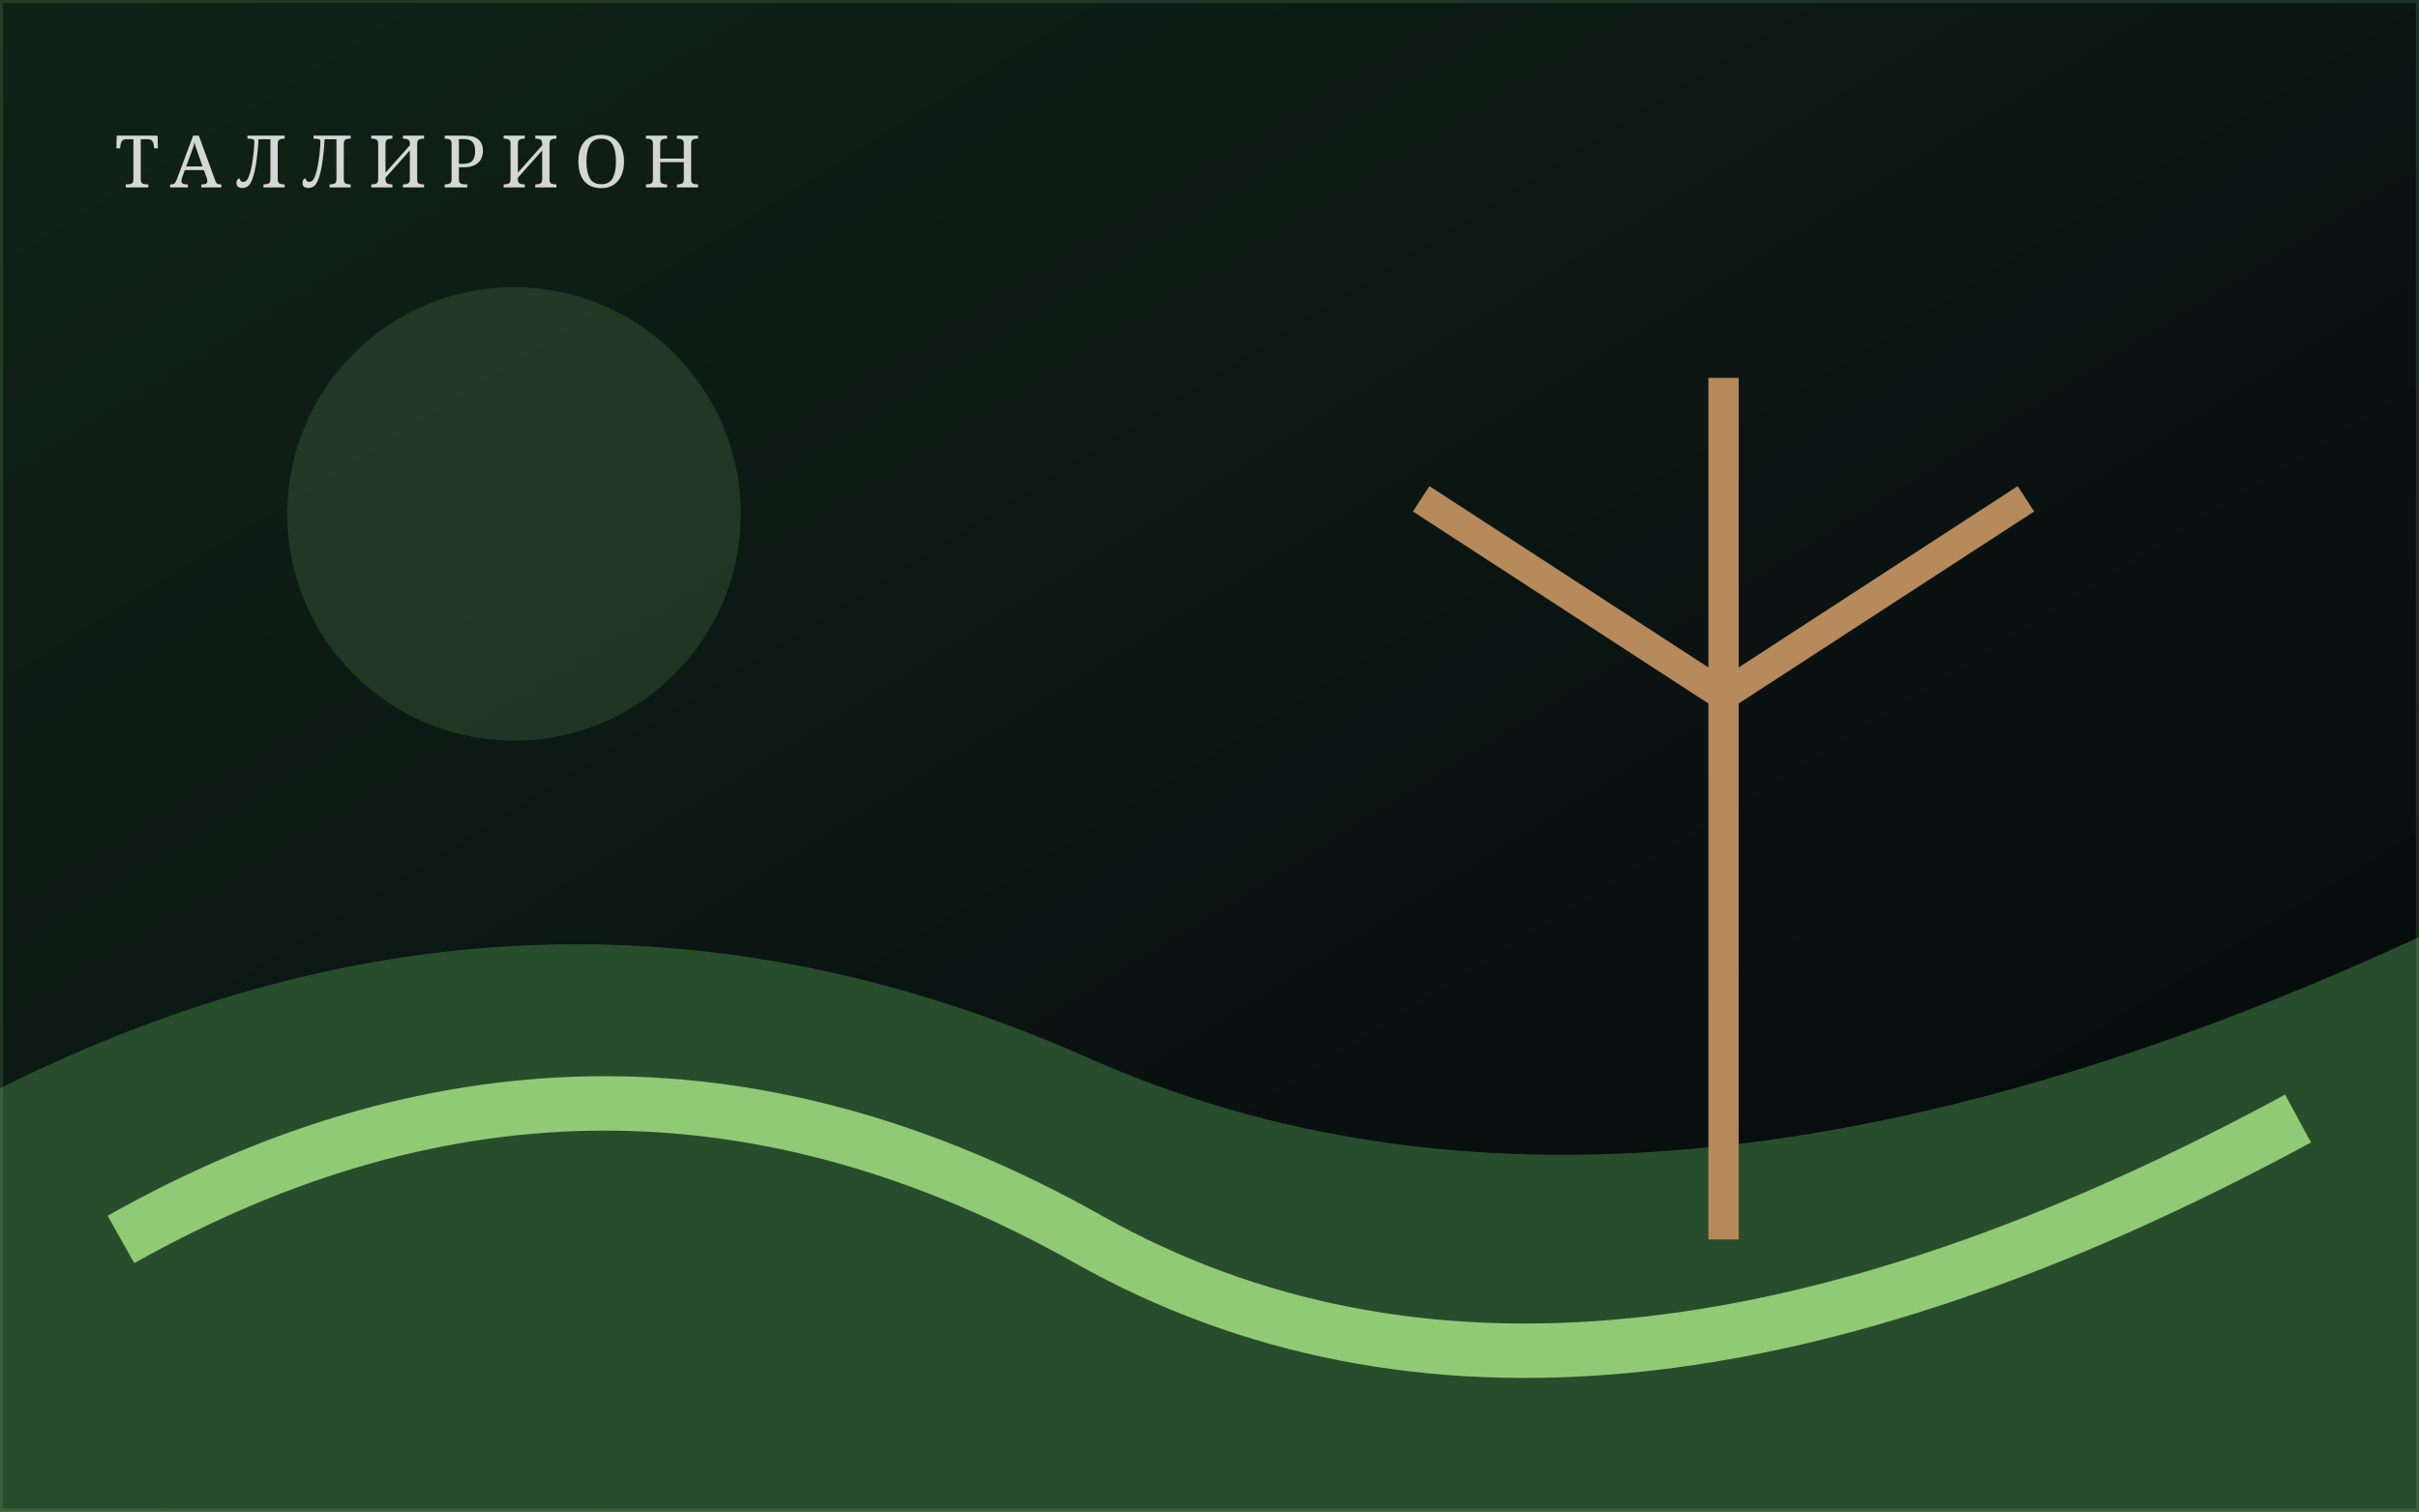
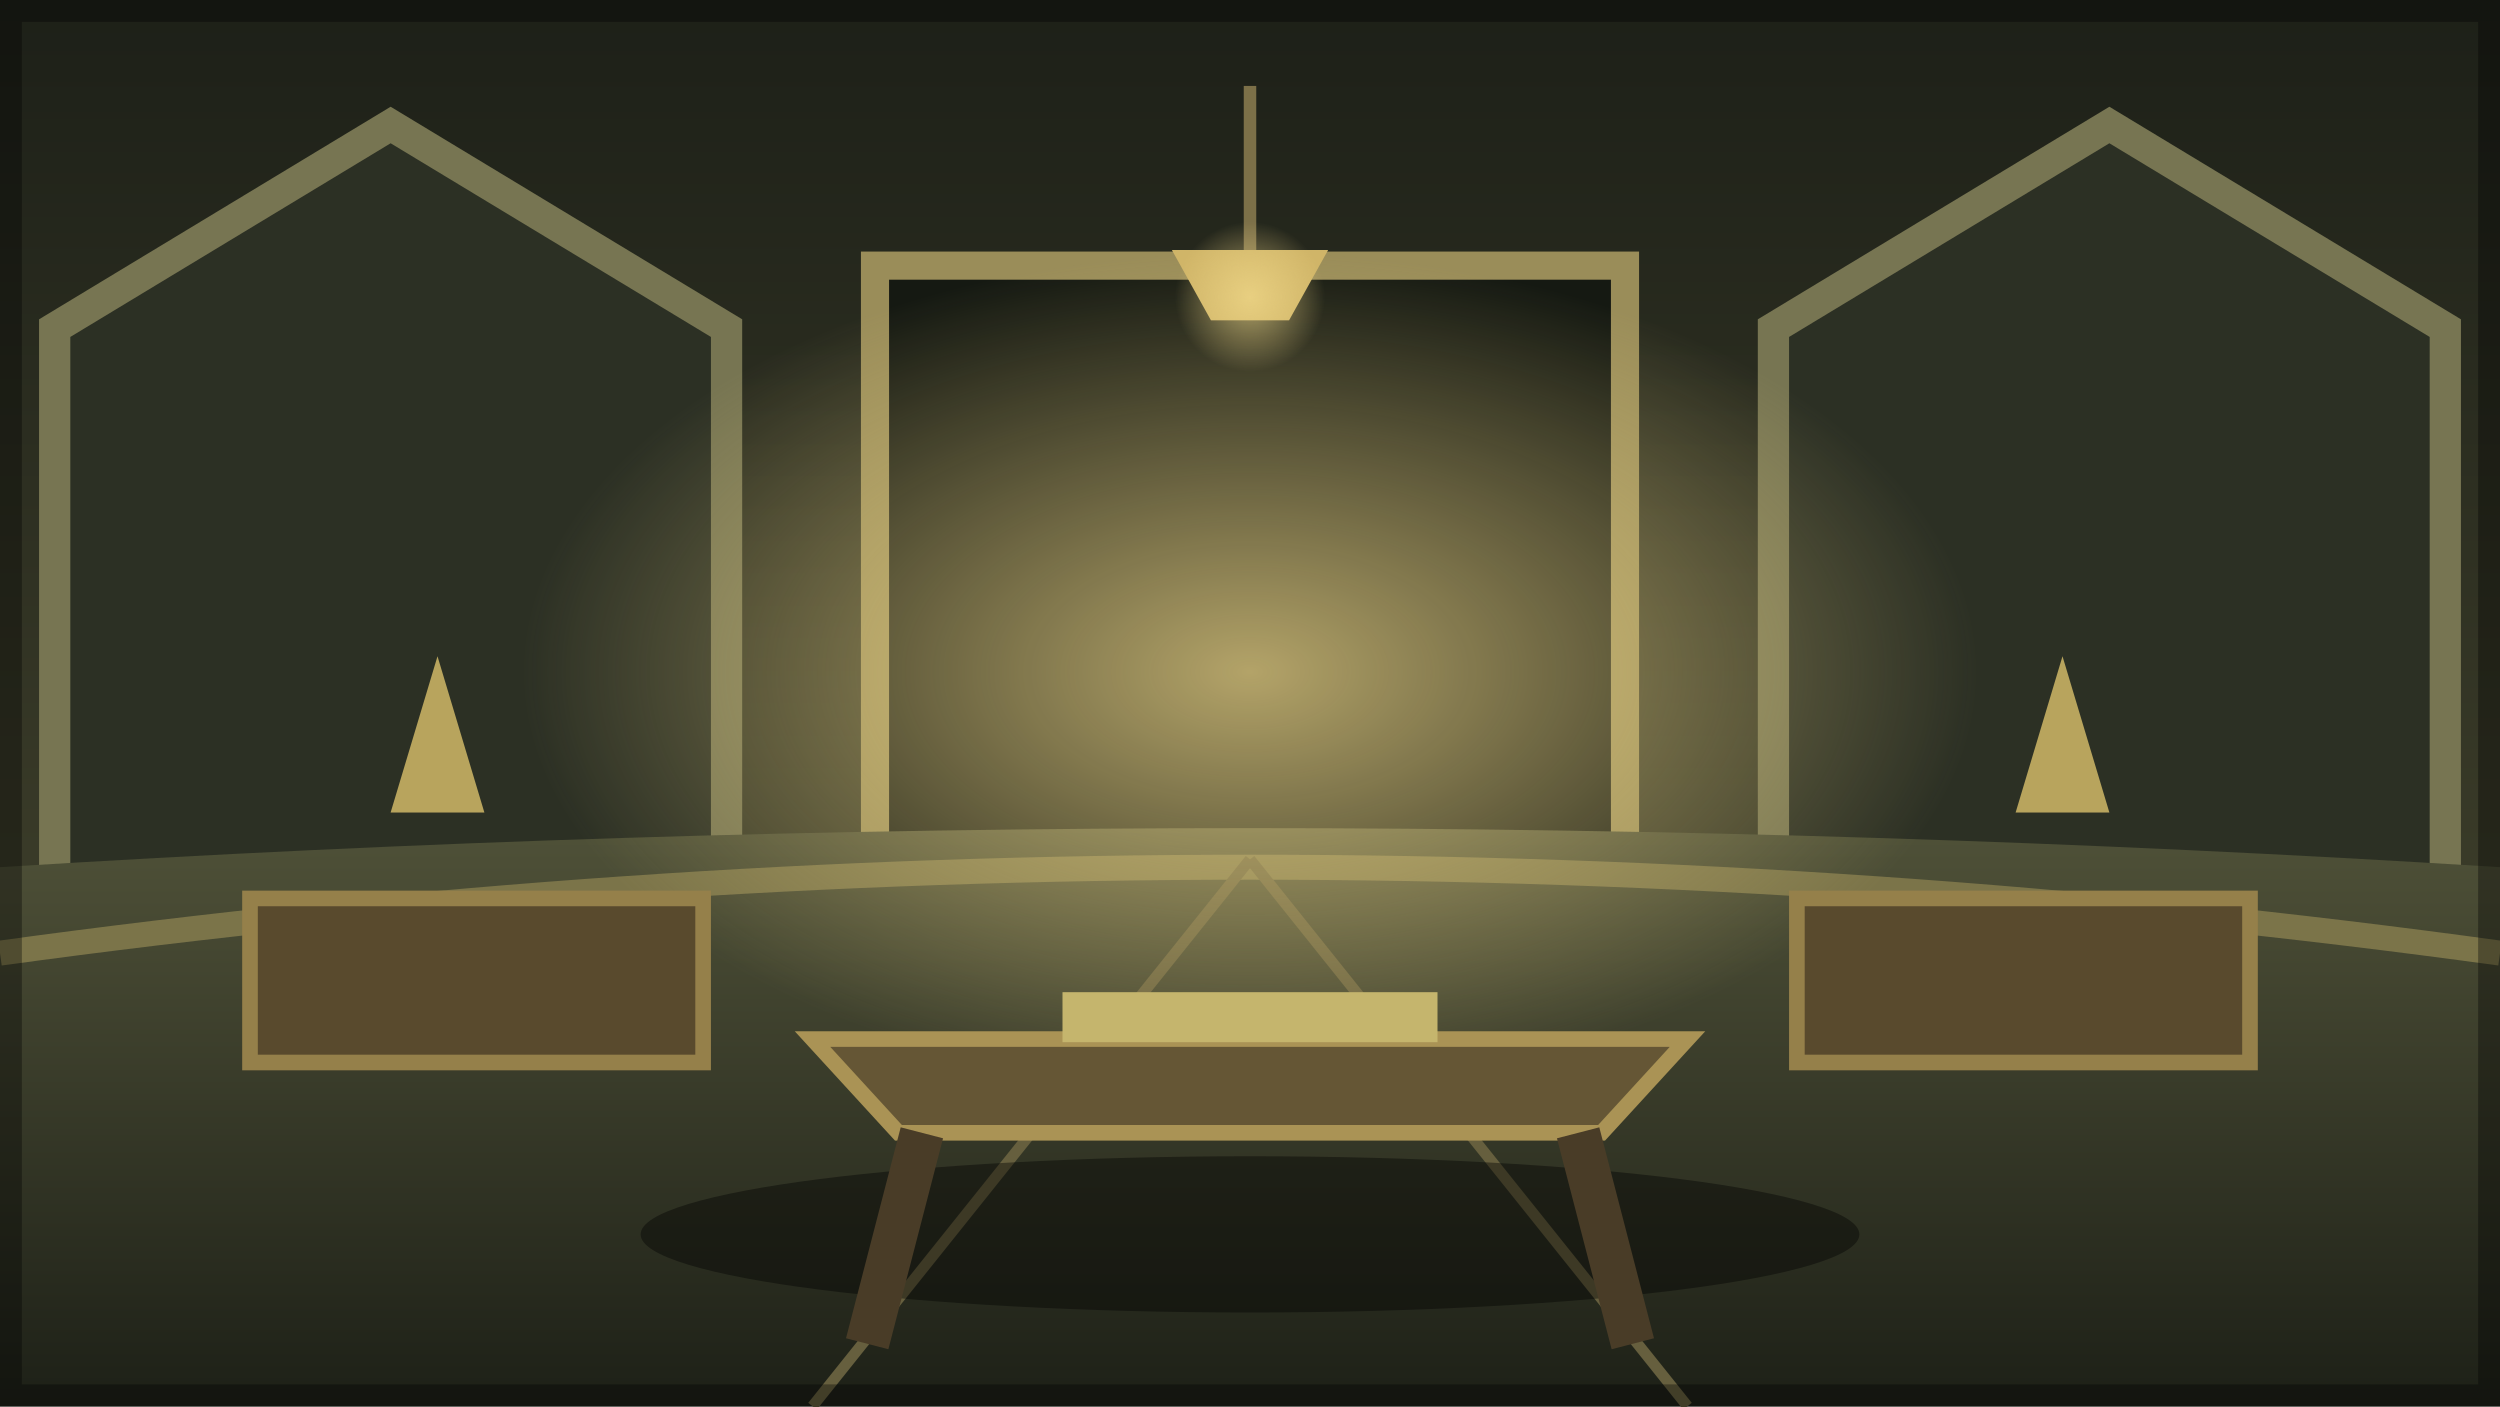
- <svg xmlns="http://www.w3.org/2000/svg" viewBox="0 0 800 500" preserveAspectRatio="xMidYMid slice">
+ <svg xmlns="http://www.w3.org/2000/svg" width="1600" height="900" viewBox="0 0 1600 900">
  <defs>
-     <linearGradient id="g" x1="0" y1="0" x2="1" y2="1">
-       <stop stop-color="#102319" />
-       <stop offset="1" stop-color="#05070b" />
+     <linearGradient id="wall" x1="0" y1="0" x2="0" y2="1">
+       <stop stop-color="#1d2018" />
+       <stop offset="1" stop-color="#4b4b32" />
    </linearGradient>
+     <linearGradient id="floor" x1="0" y1="0" x2="0" y2="1">
+       <stop stop-color="#4f5138" />
+       <stop offset="1" stop-color="#1d2017" />
+     </linearGradient>
+     <linearGradient id="metal" x1="0" y1="0" x2="1" y2="1">
+       <stop stop-color="#c5b26c" />
+       <stop offset=".55" stop-color="#75623d" />
+       <stop offset="1" stop-color="#37301e" />
+     </linearGradient>
+     <radialGradient id="glow">
+       <stop stop-color="#f1d98a" stop-opacity=".72" />
+       <stop offset="1" stop-color="#f1d98a" stop-opacity="0" />
+     </radialGradient>
+     <filter id="shadow">
+       <feGaussianBlur stdDeviation="14" />
+     </filter>
  </defs>
-   <rect width="800" height="500" fill="url(#g)" />
-   <rect width="800" height="500" fill="url(#g)" opacity=".25" />
-   <path d="M0 360Q180 270 360 350T800 310V500H0Z" fill="#284d2d" />
-   <path d="M40 410Q200 320 360 410T760 370" fill="none" stroke="#91ca75" stroke-width="18" />
-   <path d="M570 410V230M570 230l-100-65M570 230l100-65M570 230l0-105" stroke="#b78a5b" stroke-width="10" />
-   <circle cx="170" cy="170" r="75" fill="#91ca75" opacity=".16" />
-   <text x="38" y="62" fill="white" opacity=".82" font-family="Georgia,serif" font-size="24" letter-spacing="5">ТАЛЛИРИОН</text>
-   <rect width="800" height="500" fill="none" stroke="#91ca75" stroke-opacity=".16" stroke-width="2" />
+   <rect width="1600" height="900" fill="url(#wall)" />
+   <path d="M35 560V210L250 80L465 210V560" fill="#2c3024" stroke="#777552" stroke-width="20" />
+   <path d="M1135 560V210L1350 80L1565 210V560" fill="#2c3024" stroke="#777552" stroke-width="20" />
+   <path d="M560 560V170H1040V560" fill="#151912" stroke="#9a8d59" stroke-width="18" />
+   <path d="M0 555 Q800 505 1600 555 V900 H0Z" fill="url(#floor)" />
+   <path d="M0 610Q800 500 1600 610" fill="none" stroke="#7b7449" stroke-width="16" />
+   <g stroke="#665f3e" stroke-width="7">
+     <path d="M800 550L520 900M800 550L1080 900" />
+   </g>
+   <ellipse cx="800" cy="430" rx="470" ry="270" fill="url(#glow)" />
+   <path d="M800 55V160" stroke="#7c7048" stroke-width="8" />
+   <path d="M750 160H850L825 205H775Z" fill="#d0b568" />
+   <circle cx="800" cy="190" r="48" fill="url(#glow)" />
+   <ellipse cx="800" cy="790" rx="390" ry="50" fill="#000" opacity=".4" />
+   <path d="M520 665H1080L1025 725H575Z" fill="#655635" stroke="#aa9355" stroke-width="10" />
+   <path d="M590 725L555 860M1010 725L1045 860" stroke="#493c27" stroke-width="28" />
+   <path d="M160 575H450V680H160ZM1150 575H1440V680H1150Z" fill="#594a2d" stroke="#95804a" stroke-width="10" />
+   <g fill="#b8a45d">
+     <path d="M250 520l30-100 30 100z" />
+     <path d="M1290 520l30-100 30 100z" />
+   </g>
+   <path d="M680 635h240v32H680z" fill="#c5b56d" />
+   <rect x="0" y="0" width="1600" height="900" fill="none" stroke="#000" stroke-opacity=".35" stroke-width="28" />
</svg>
